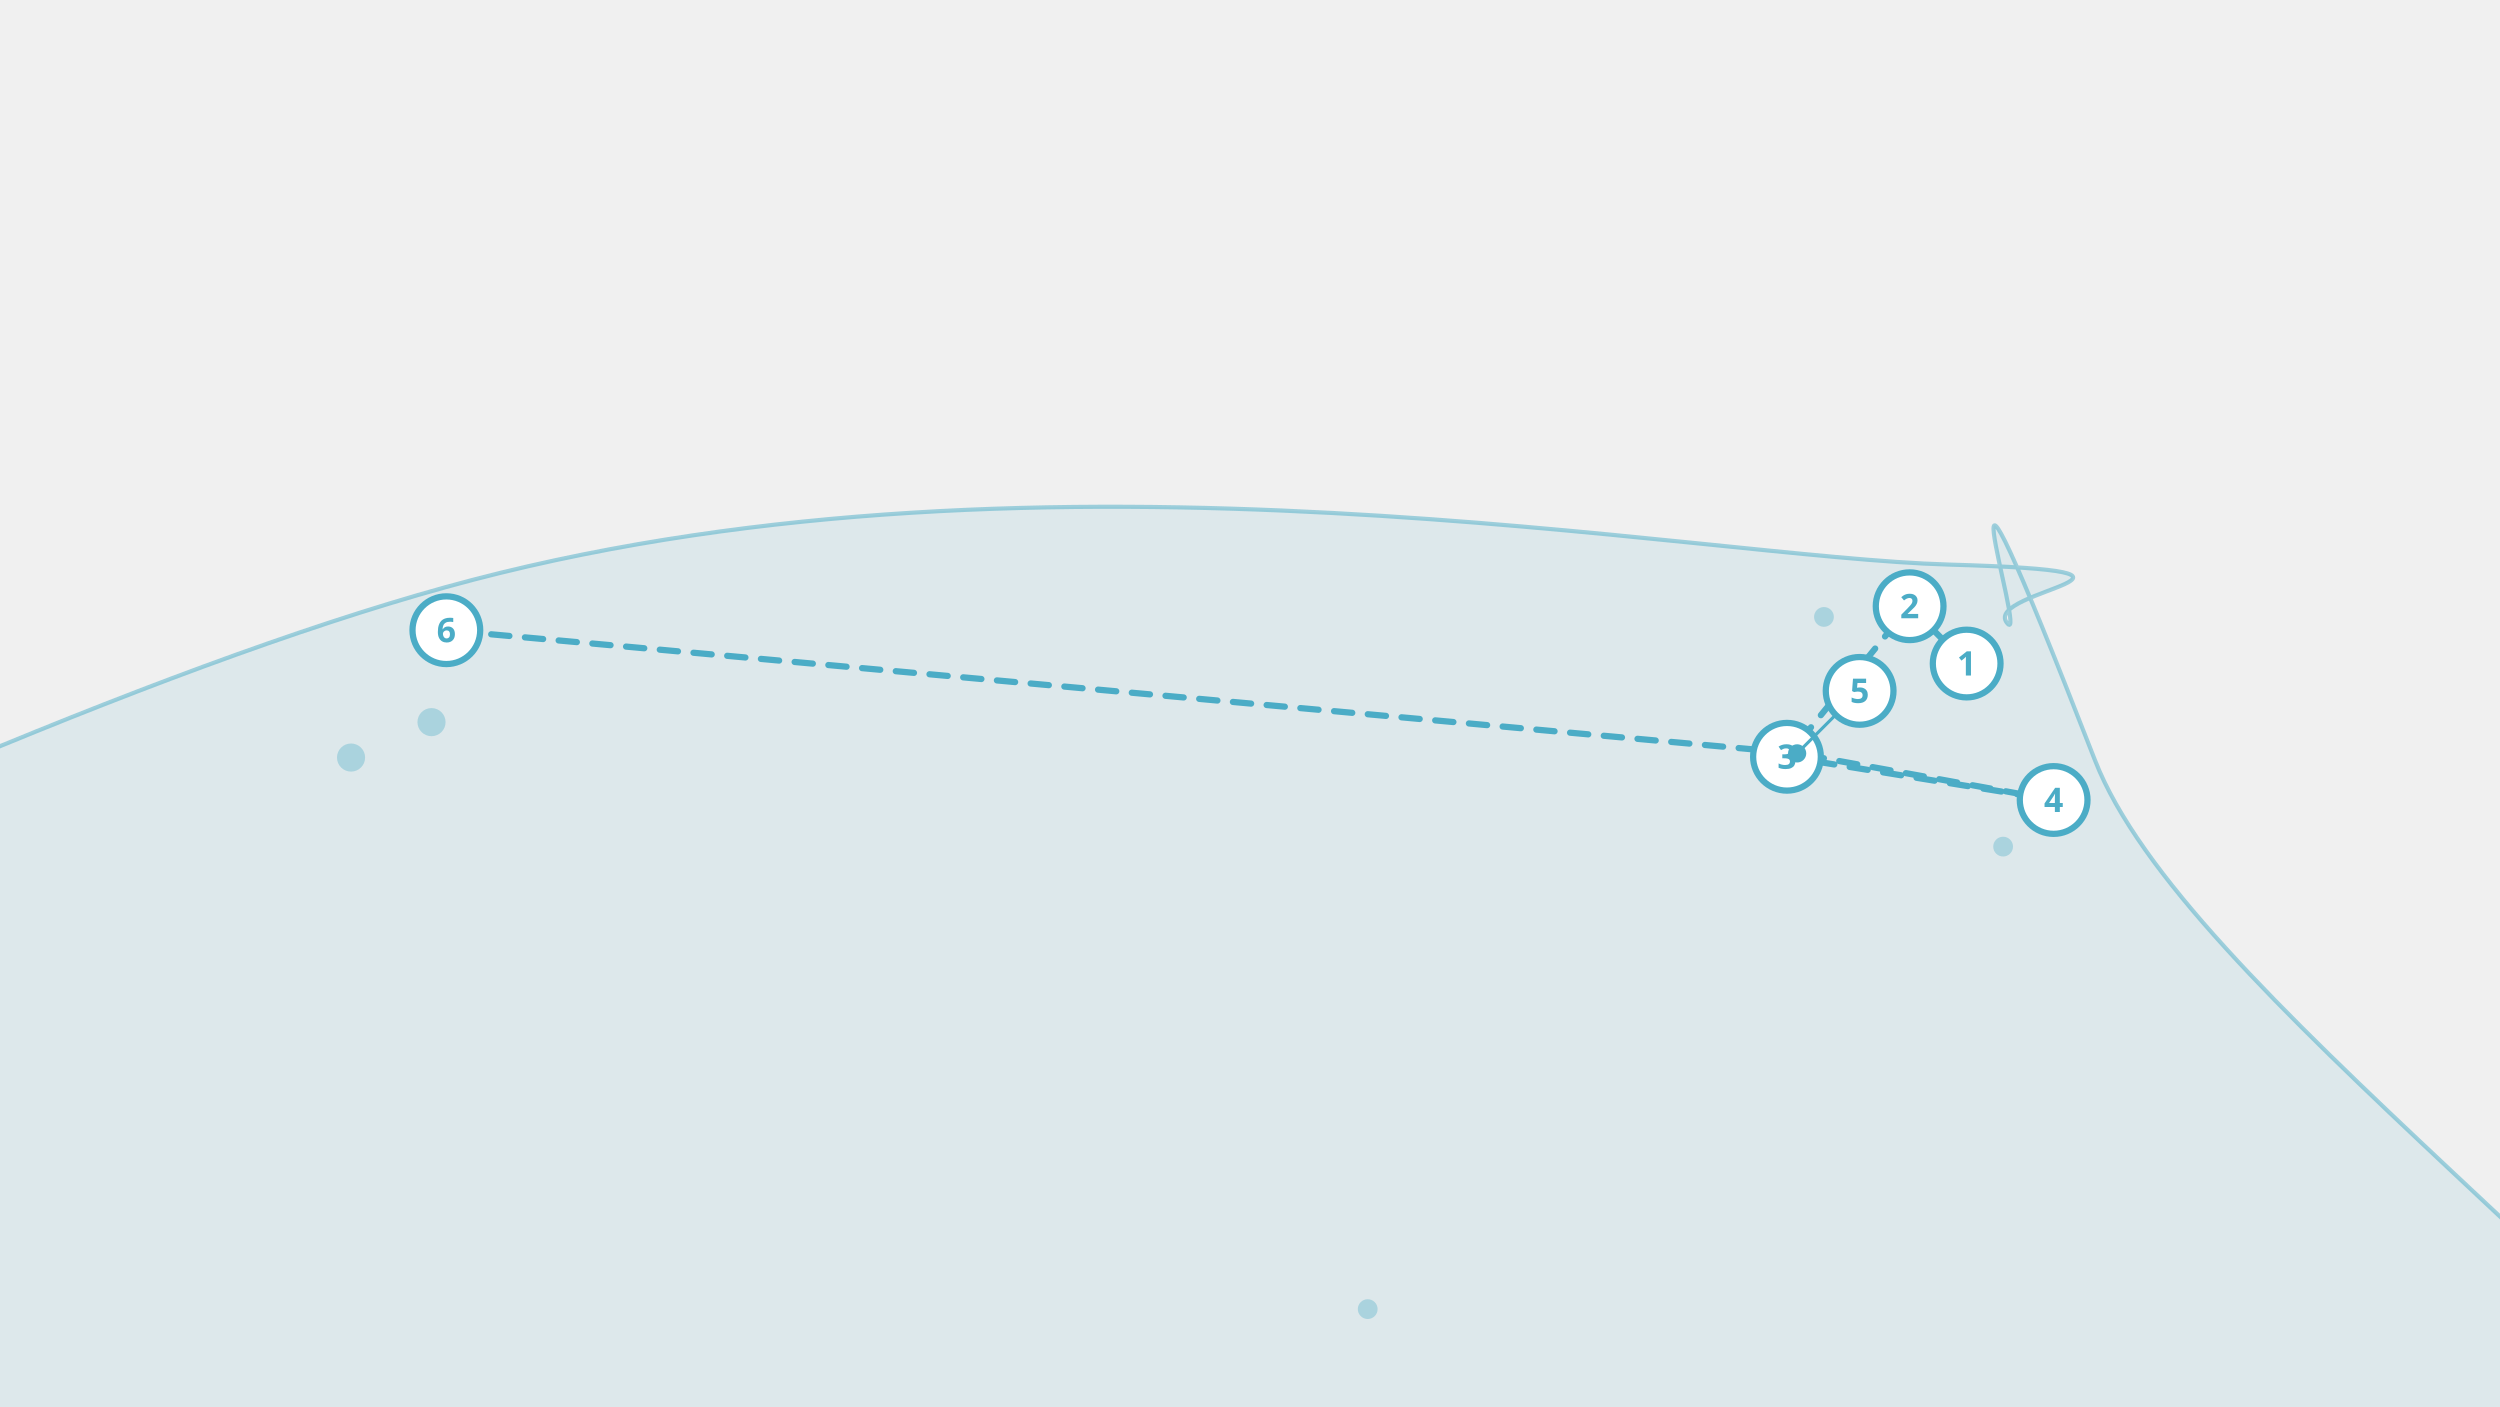
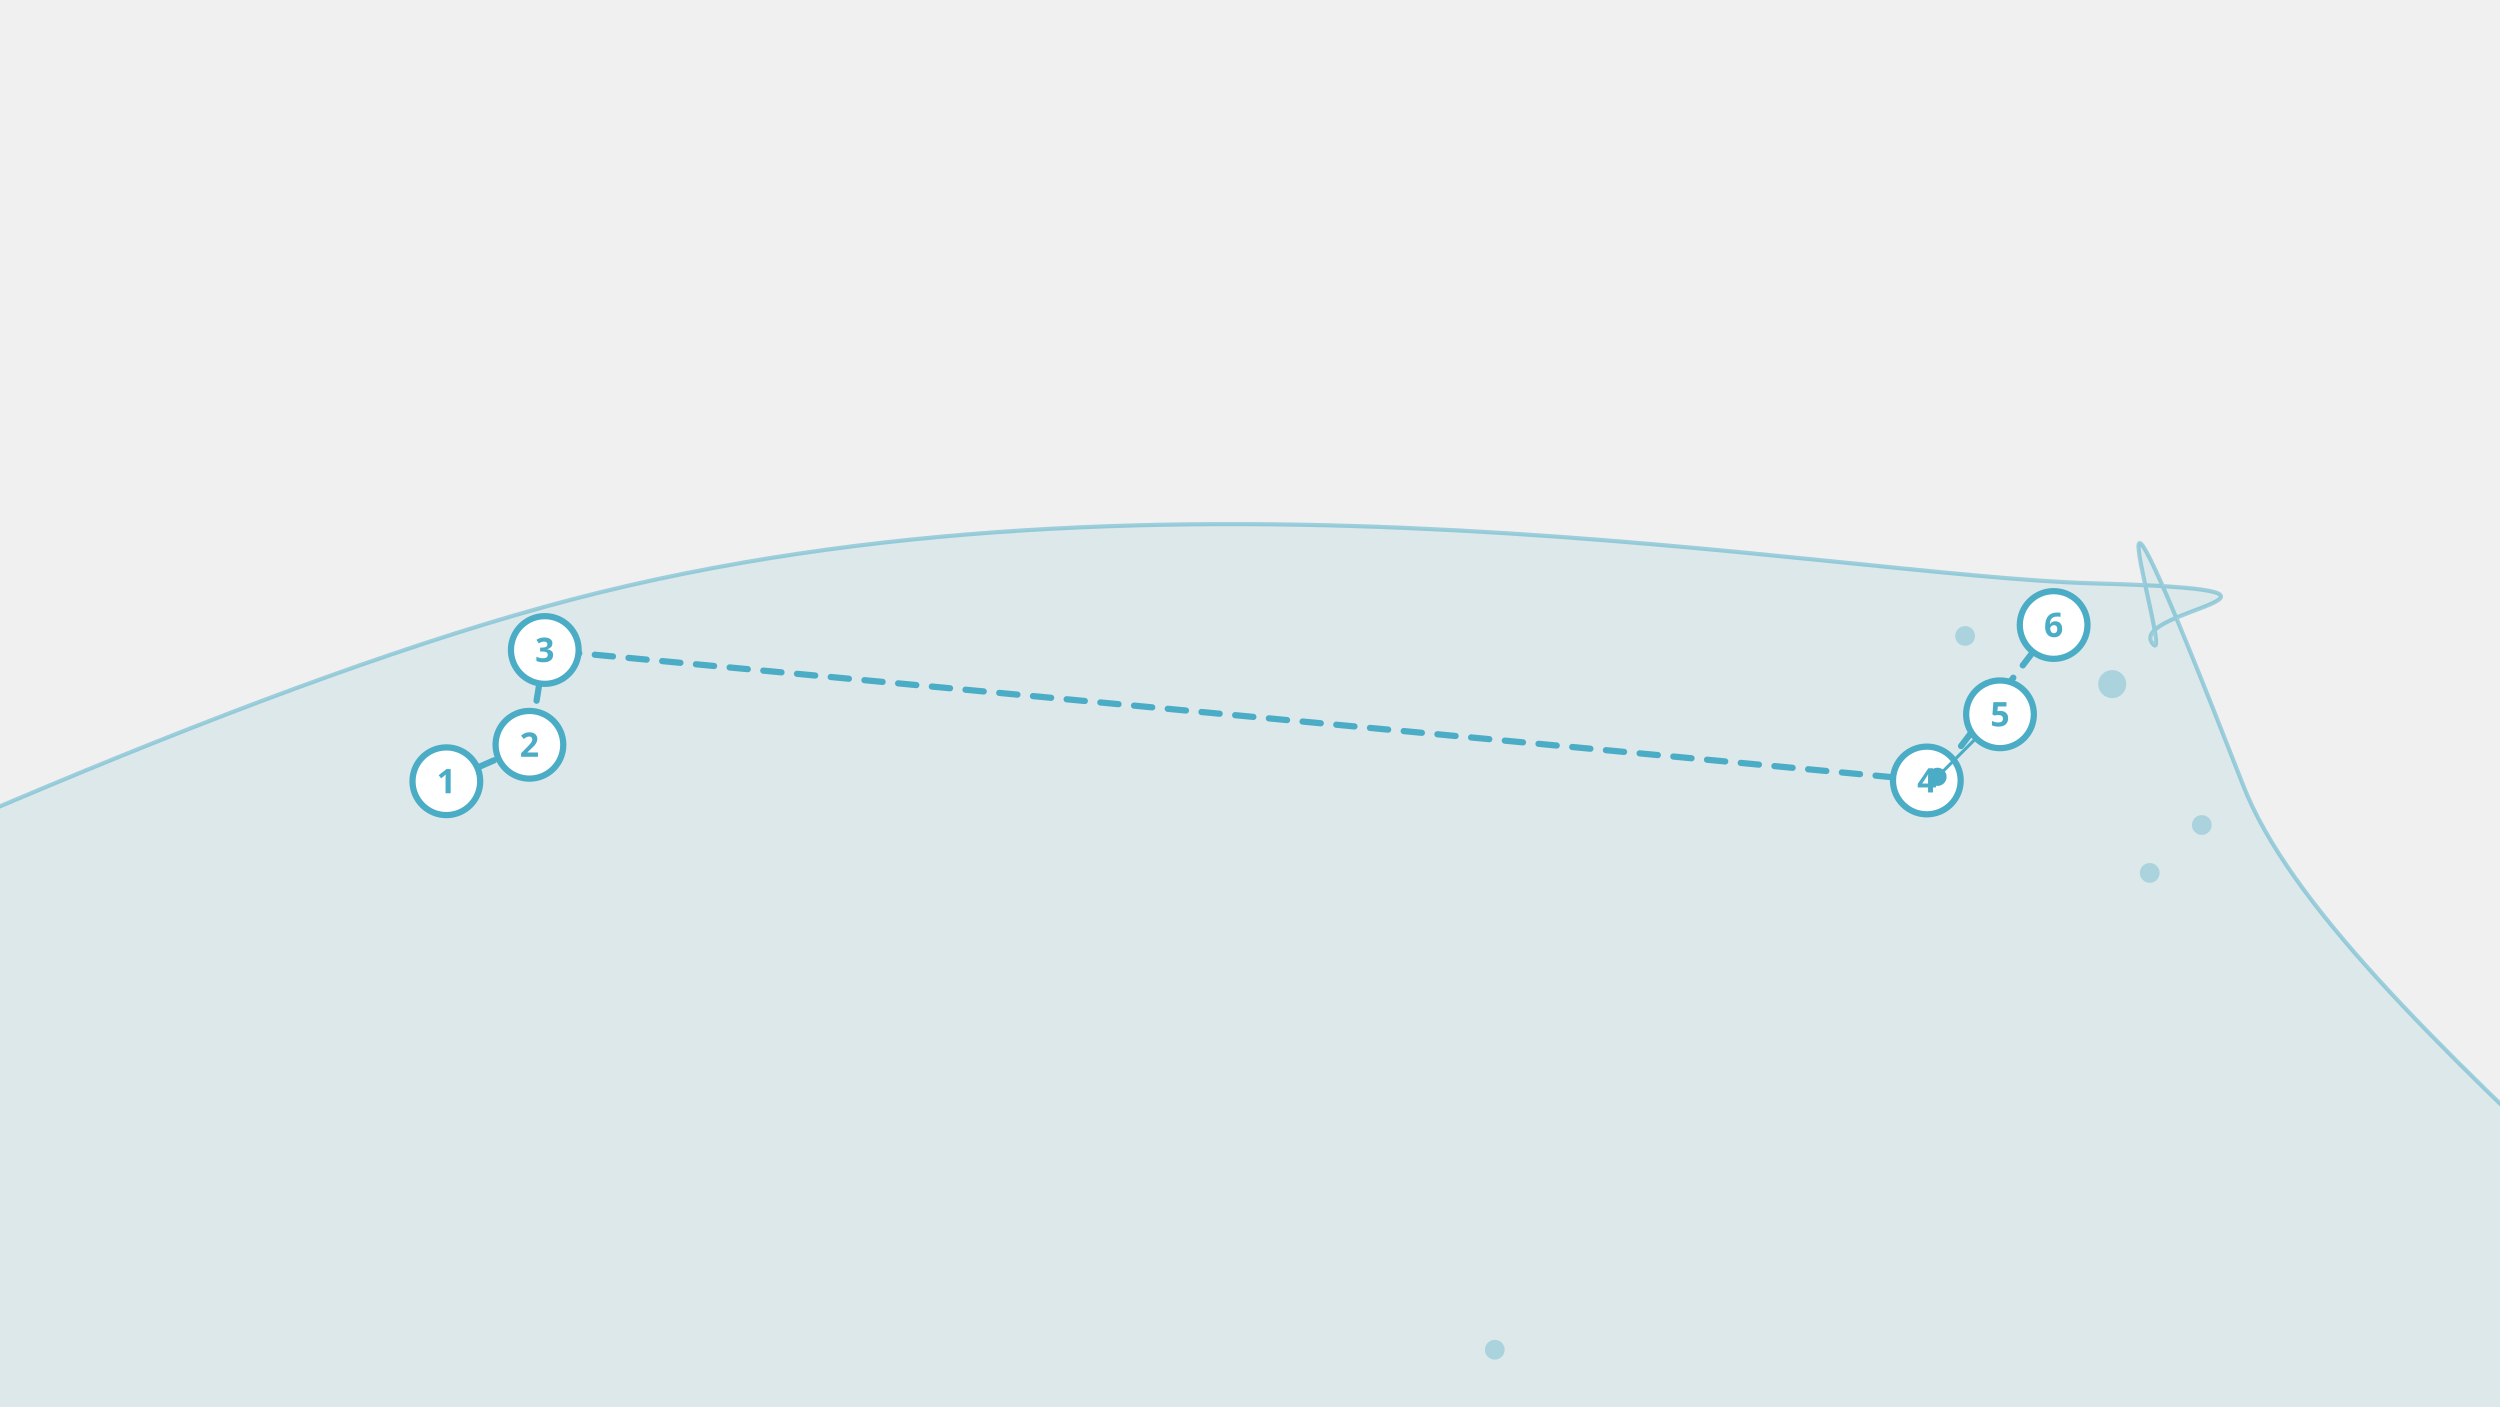
<svg xmlns="http://www.w3.org/2000/svg" viewBox="0 0 960 540" width="960" height="540" role="img" aria-labelledby="t d">
-   <path d="M-2961.1 4085.2C-3112.9 4008.3 -3010 3698.2 -2617.7 3115.5C-2225.4 2532.8 -946.7 1014.3 -607.5 589.1C-268.3 163.9 -713.9 625.2 -582.4 564.1C-450.8 503 -40 280.5 181.8 222.6C403.6 164.7 650.3 214.1 748.4 216.8C846.5 219.6 761.3 226.6 770.6 239.1C780 251.6 736.7 117.8 804.5 292C872.4 466.2 1532.4 780.4 1177.7 1284.2C823.1 1788 -842.7 2932.7 -1323.4 3314.8C-1804.1 3697 -1433.7 3448.7 -1706.7 3577.1C-1979.6 3705.5 -2809.3 4162.1 -2961.1 4085.2Z" fill="#4BACC6" fill-opacity=".12" stroke="#4BACC6" stroke-opacity=".5" stroke-width="1.6" stroke-linejoin="round" />
-   <circle cx="755.2" cy="254.8" r="5.4" fill="#4BACC6" />
-   <circle cx="165.7" cy="277.3" r="5.4" fill="#4BACC6" fill-opacity=".35" />
-   <circle cx="788.6" cy="307.2" r="3.8" fill="#4BACC6" fill-opacity=".8" />
-   <circle cx="171.4" cy="242" r="3.8" fill="#4BACC6" fill-opacity=".8" />
-   <circle cx="769.2" cy="325.1" r="3.8" fill="#4BACC6" fill-opacity=".35" />
-   <circle cx="134.8" cy="290.9" r="5.4" fill="#4BACC6" fill-opacity=".35" />
-   <circle cx="686.2" cy="290.6" r="5.4" fill="#4BACC6" />
-   <circle cx="733.3" cy="232.8" r="3.8" fill="#4BACC6" fill-opacity=".8" />
-   <circle cx="690.1" cy="289.3" r="5.4" fill="#4BACC6" />
-   <circle cx="525.2" cy="502.7" r="3.8" fill="#4BACC6" fill-opacity=".35" />
-   <circle cx="700.4" cy="236.9" r="3.8" fill="#4BACC6" fill-opacity=".35" />
-   <path d="M755.2 254.8L733.3 232.8L686.2 290.6L788.6 307.2L690.1 289.3L171.4 242" fill="none" stroke="#4BACC6" stroke-width="2.4" stroke-dasharray="7 6" stroke-linecap="round" />
-   <circle cx="755.2" cy="254.8" r="13" fill="#fff" stroke="#4BACC6" stroke-width="2.4" />
-   <text x="755.2" y="259.4" text-anchor="middle" font-family="Figtree, system-ui, sans-serif" font-size="13" font-weight="700" fill="#4BACC6">1</text>
-   <circle cx="733.3" cy="232.8" r="13" fill="#fff" stroke="#4BACC6" stroke-width="2.4" />
-   <text x="733.3" y="237.4" text-anchor="middle" font-family="Figtree, system-ui, sans-serif" font-size="13" font-weight="700" fill="#4BACC6">2</text>
-   <circle cx="686.2" cy="290.6" r="13" fill="#fff" stroke="#4BACC6" stroke-width="2.4" />
-   <text x="686.2" y="295.2" text-anchor="middle" font-family="Figtree, system-ui, sans-serif" font-size="13" font-weight="700" fill="#4BACC6">3</text>
-   <circle cx="788.6" cy="307.2" r="13" fill="#fff" stroke="#4BACC6" stroke-width="2.4" />
-   <text x="788.6" y="311.8" text-anchor="middle" font-family="Figtree, system-ui, sans-serif" font-size="13" font-weight="700" fill="#4BACC6">4</text>
-   <path d="M690.1 289.3L714.1 265.3" stroke="#4BACC6" stroke-width="1.2" />
-   <circle cx="690.1" cy="289.3" r="3.5" fill="#4BACC6" />
-   <circle cx="714.1" cy="265.3" r="13" fill="#fff" stroke="#4BACC6" stroke-width="2.4" />
-   <text x="714.1" y="269.9" text-anchor="middle" font-family="Figtree, system-ui, sans-serif" font-size="13" font-weight="700" fill="#4BACC6">5</text>
-   <circle cx="171.4" cy="242" r="13" fill="#fff" stroke="#4BACC6" stroke-width="2.4" />
-   <text x="171.4" y="246.6" text-anchor="middle" font-family="Figtree, system-ui, sans-serif" font-size="13" font-weight="700" fill="#4BACC6">6</text>
+   <path d="M-3019.9 4211.4C-3176.4 4132.1 -3070.1 3812.3 -2665.8 3211.7C-2261.5 2611.1 -943.4 1046.2 -593.8 608C-244.1 169.8 -703.5 645.3 -567.9 582.3C-432.3 519.3 -9 289.9 219.6 230.2C448.2 170.5 702.6 221.2 803.7 224C904.9 226.8 816.9 234.1 826.5 247C836.1 259.9 791.5 122.1 861.4 301.6C931.3 481.1 1611.5 804.9 1246 1324.1C880.5 1843.3 -836.1 3023 -1331.6 3416.9C-1827 3810.8 -1445.3 3555 -1726.7 3687.4C-2008.1 3819.8 -2863.4 4290.7 -3019.9 4211.4Z" fill="#4BACC6" fill-opacity=".12" stroke="#4BACC6" stroke-opacity=".5" stroke-width="1.6" stroke-linejoin="round" />
+   <circle cx="811.1" cy="262.7" r="5.4" fill="#4BACC6" fill-opacity=".35" />
+   <circle cx="203.3" cy="286" r="5.4" fill="#4BACC6" />
+   <circle cx="845.5" cy="316.8" r="3.8" fill="#4BACC6" fill-opacity=".35" />
+   <circle cx="209.2" cy="249.6" r="3.8" fill="#4BACC6" fill-opacity=".8" />
+   <circle cx="825.5" cy="335.2" r="3.8" fill="#4BACC6" fill-opacity=".35" />
+   <circle cx="171.4" cy="300" r="5.4" fill="#4BACC6" />
+   <circle cx="739.9" cy="299.7" r="5.4" fill="#4BACC6" />
+   <circle cx="788.6" cy="240" r="3.8" fill="#4BACC6" fill-opacity=".8" />
+   <circle cx="744" cy="298.3" r="5.4" fill="#4BACC6" />
+   <circle cx="574" cy="518.3" r="3.8" fill="#4BACC6" fill-opacity=".35" />
+   <circle cx="754.6" cy="244.2" r="3.8" fill="#4BACC6" fill-opacity=".35" />
+   <path d="M171.4 300L203.3 286L209.2 249.6L739.9 299.7L744 298.3L788.6 240" fill="none" stroke="#4BACC6" stroke-width="2.4" stroke-dasharray="7 6" stroke-linecap="round" />
+   <circle cx="171.4" cy="300" r="13" fill="#fff" stroke="#4BACC6" stroke-width="2.4" />
+   <text x="171.4" y="304.6" text-anchor="middle" font-family="Figtree, system-ui, sans-serif" font-size="13" font-weight="700" fill="#4BACC6">1</text>
+   <circle cx="203.3" cy="286" r="13" fill="#fff" stroke="#4BACC6" stroke-width="2.4" />
+   <text x="203.3" y="290.6" text-anchor="middle" font-family="Figtree, system-ui, sans-serif" font-size="13" font-weight="700" fill="#4BACC6">2</text>
+   <circle cx="209.2" cy="249.6" r="13" fill="#fff" stroke="#4BACC6" stroke-width="2.4" />
+   <text x="209.2" y="254.2" text-anchor="middle" font-family="Figtree, system-ui, sans-serif" font-size="13" font-weight="700" fill="#4BACC6">3</text>
+   <circle cx="739.9" cy="299.7" r="13" fill="#fff" stroke="#4BACC6" stroke-width="2.4" />
+   <text x="739.9" y="304.3" text-anchor="middle" font-family="Figtree, system-ui, sans-serif" font-size="13" font-weight="700" fill="#4BACC6">4</text>
+   <path d="M744 298.3L768 274.3" stroke="#4BACC6" stroke-width="1.2" />
+   <circle cx="744" cy="298.3" r="3.5" fill="#4BACC6" />
+   <circle cx="768" cy="274.3" r="13" fill="#fff" stroke="#4BACC6" stroke-width="2.4" />
+   <text x="768" y="278.9" text-anchor="middle" font-family="Figtree, system-ui, sans-serif" font-size="13" font-weight="700" fill="#4BACC6">5</text>
+   <circle cx="788.6" cy="240" r="13" fill="#fff" stroke="#4BACC6" stroke-width="2.4" />
+   <text x="788.6" y="244.6" text-anchor="middle" font-family="Figtree, system-ui, sans-serif" font-size="13" font-weight="700" fill="#4BACC6">6</text>
</svg>
